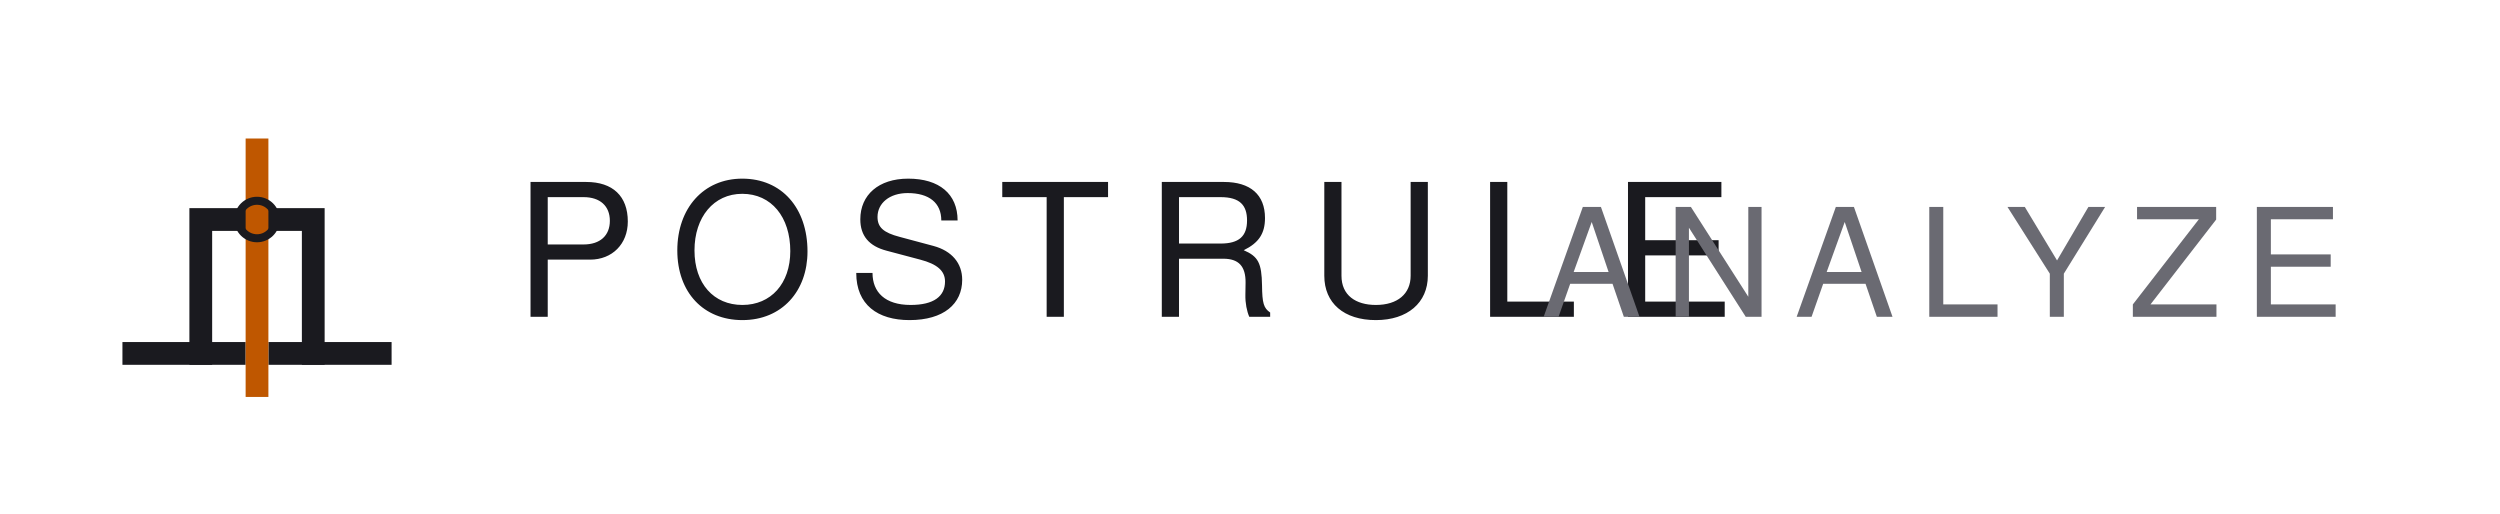
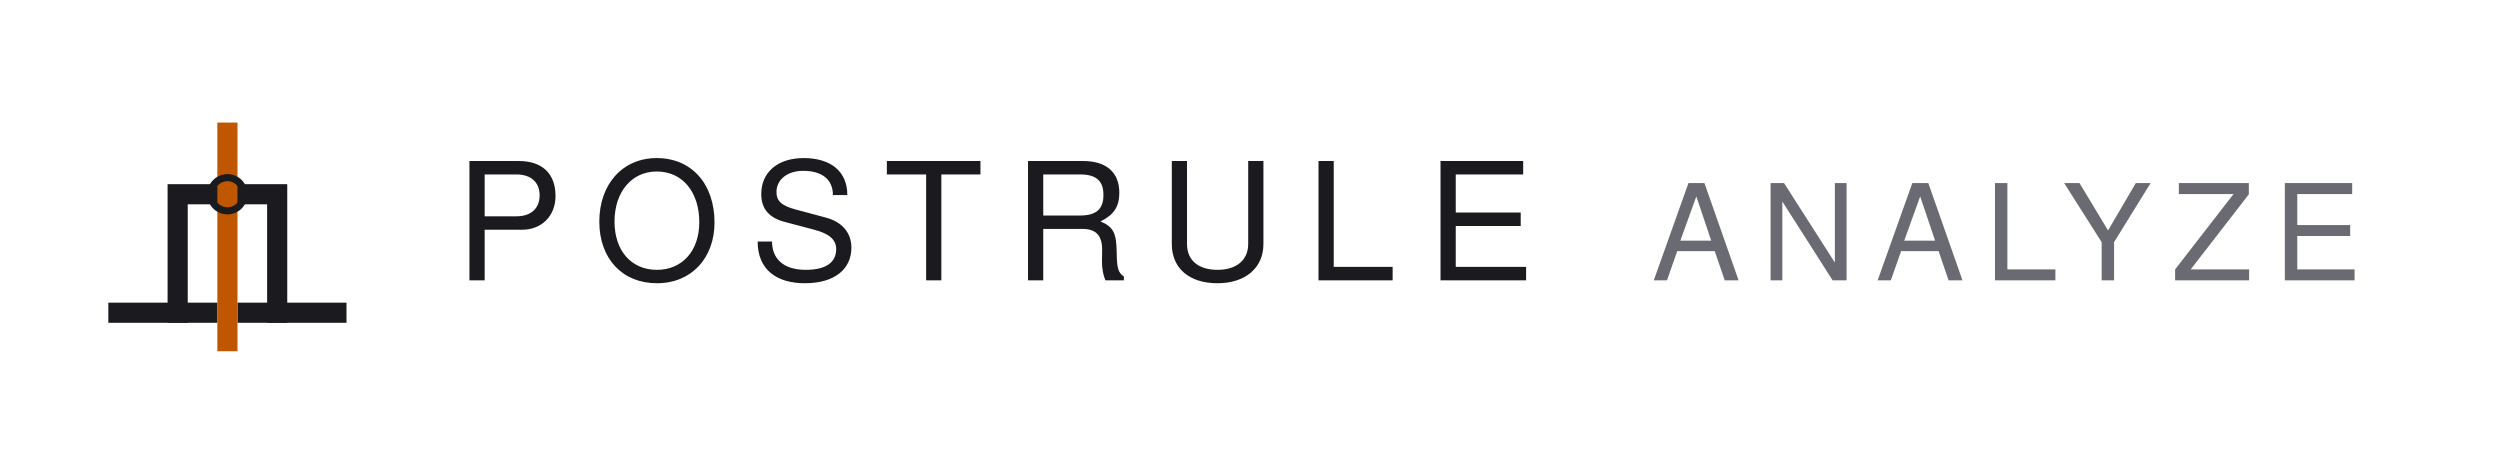
- <svg xmlns="http://www.w3.org/2000/svg" viewBox="0 0 1460 300">
+ <svg xmlns="http://www.w3.org/2000/svg" viewBox="0 0 1650 300">
  <g transform="translate(50, 50) scale(0.391)">
    <line x1="72" y1="400" x2="222" y2="400" stroke="#1a1a1f" stroke-width="34" stroke-linecap="square" />
    <line x1="290" y1="400" x2="440" y2="400" stroke="#1a1a1f" stroke-width="34" stroke-linecap="square" />
    <polyline points="172,400 172,200 340,200 340,400" fill="none" stroke="#1a1a1f" stroke-width="34" stroke-linecap="square" stroke-linejoin="miter" />
    <line x1="256" y1="448" x2="256" y2="96" stroke="#BF5700" stroke-width="34" stroke-linecap="square" />
    <circle cx="256" cy="200" r="28" fill="none" stroke="#1a1a1f" stroke-width="12" />
  </g>
  <text x="300" y="185" font-family="'Space Grotesk', 'Neue Haas Grotesk Display', 'Helvetica Neue', system-ui, sans-serif" font-weight="500" font-size="108" letter-spacing="19.4" fill="#1a1a1f">POSTRULE</text>
-   <text x="900" y="185" font-family="'Space Grotesk', 'Neue Haas Grotesk Display', 'Helvetica Neue', system-ui, sans-serif" font-weight="400" font-size="88" letter-spacing="13.2" fill="#6a6a72">ANALYZE</text>
+   <text x="1090" y="185" font-family="'Space Grotesk', 'Neue Haas Grotesk Display', 'Helvetica Neue', system-ui, sans-serif" font-weight="400" font-size="88" letter-spacing="13.2" fill="#6a6a72">ANALYZE</text>
</svg>
